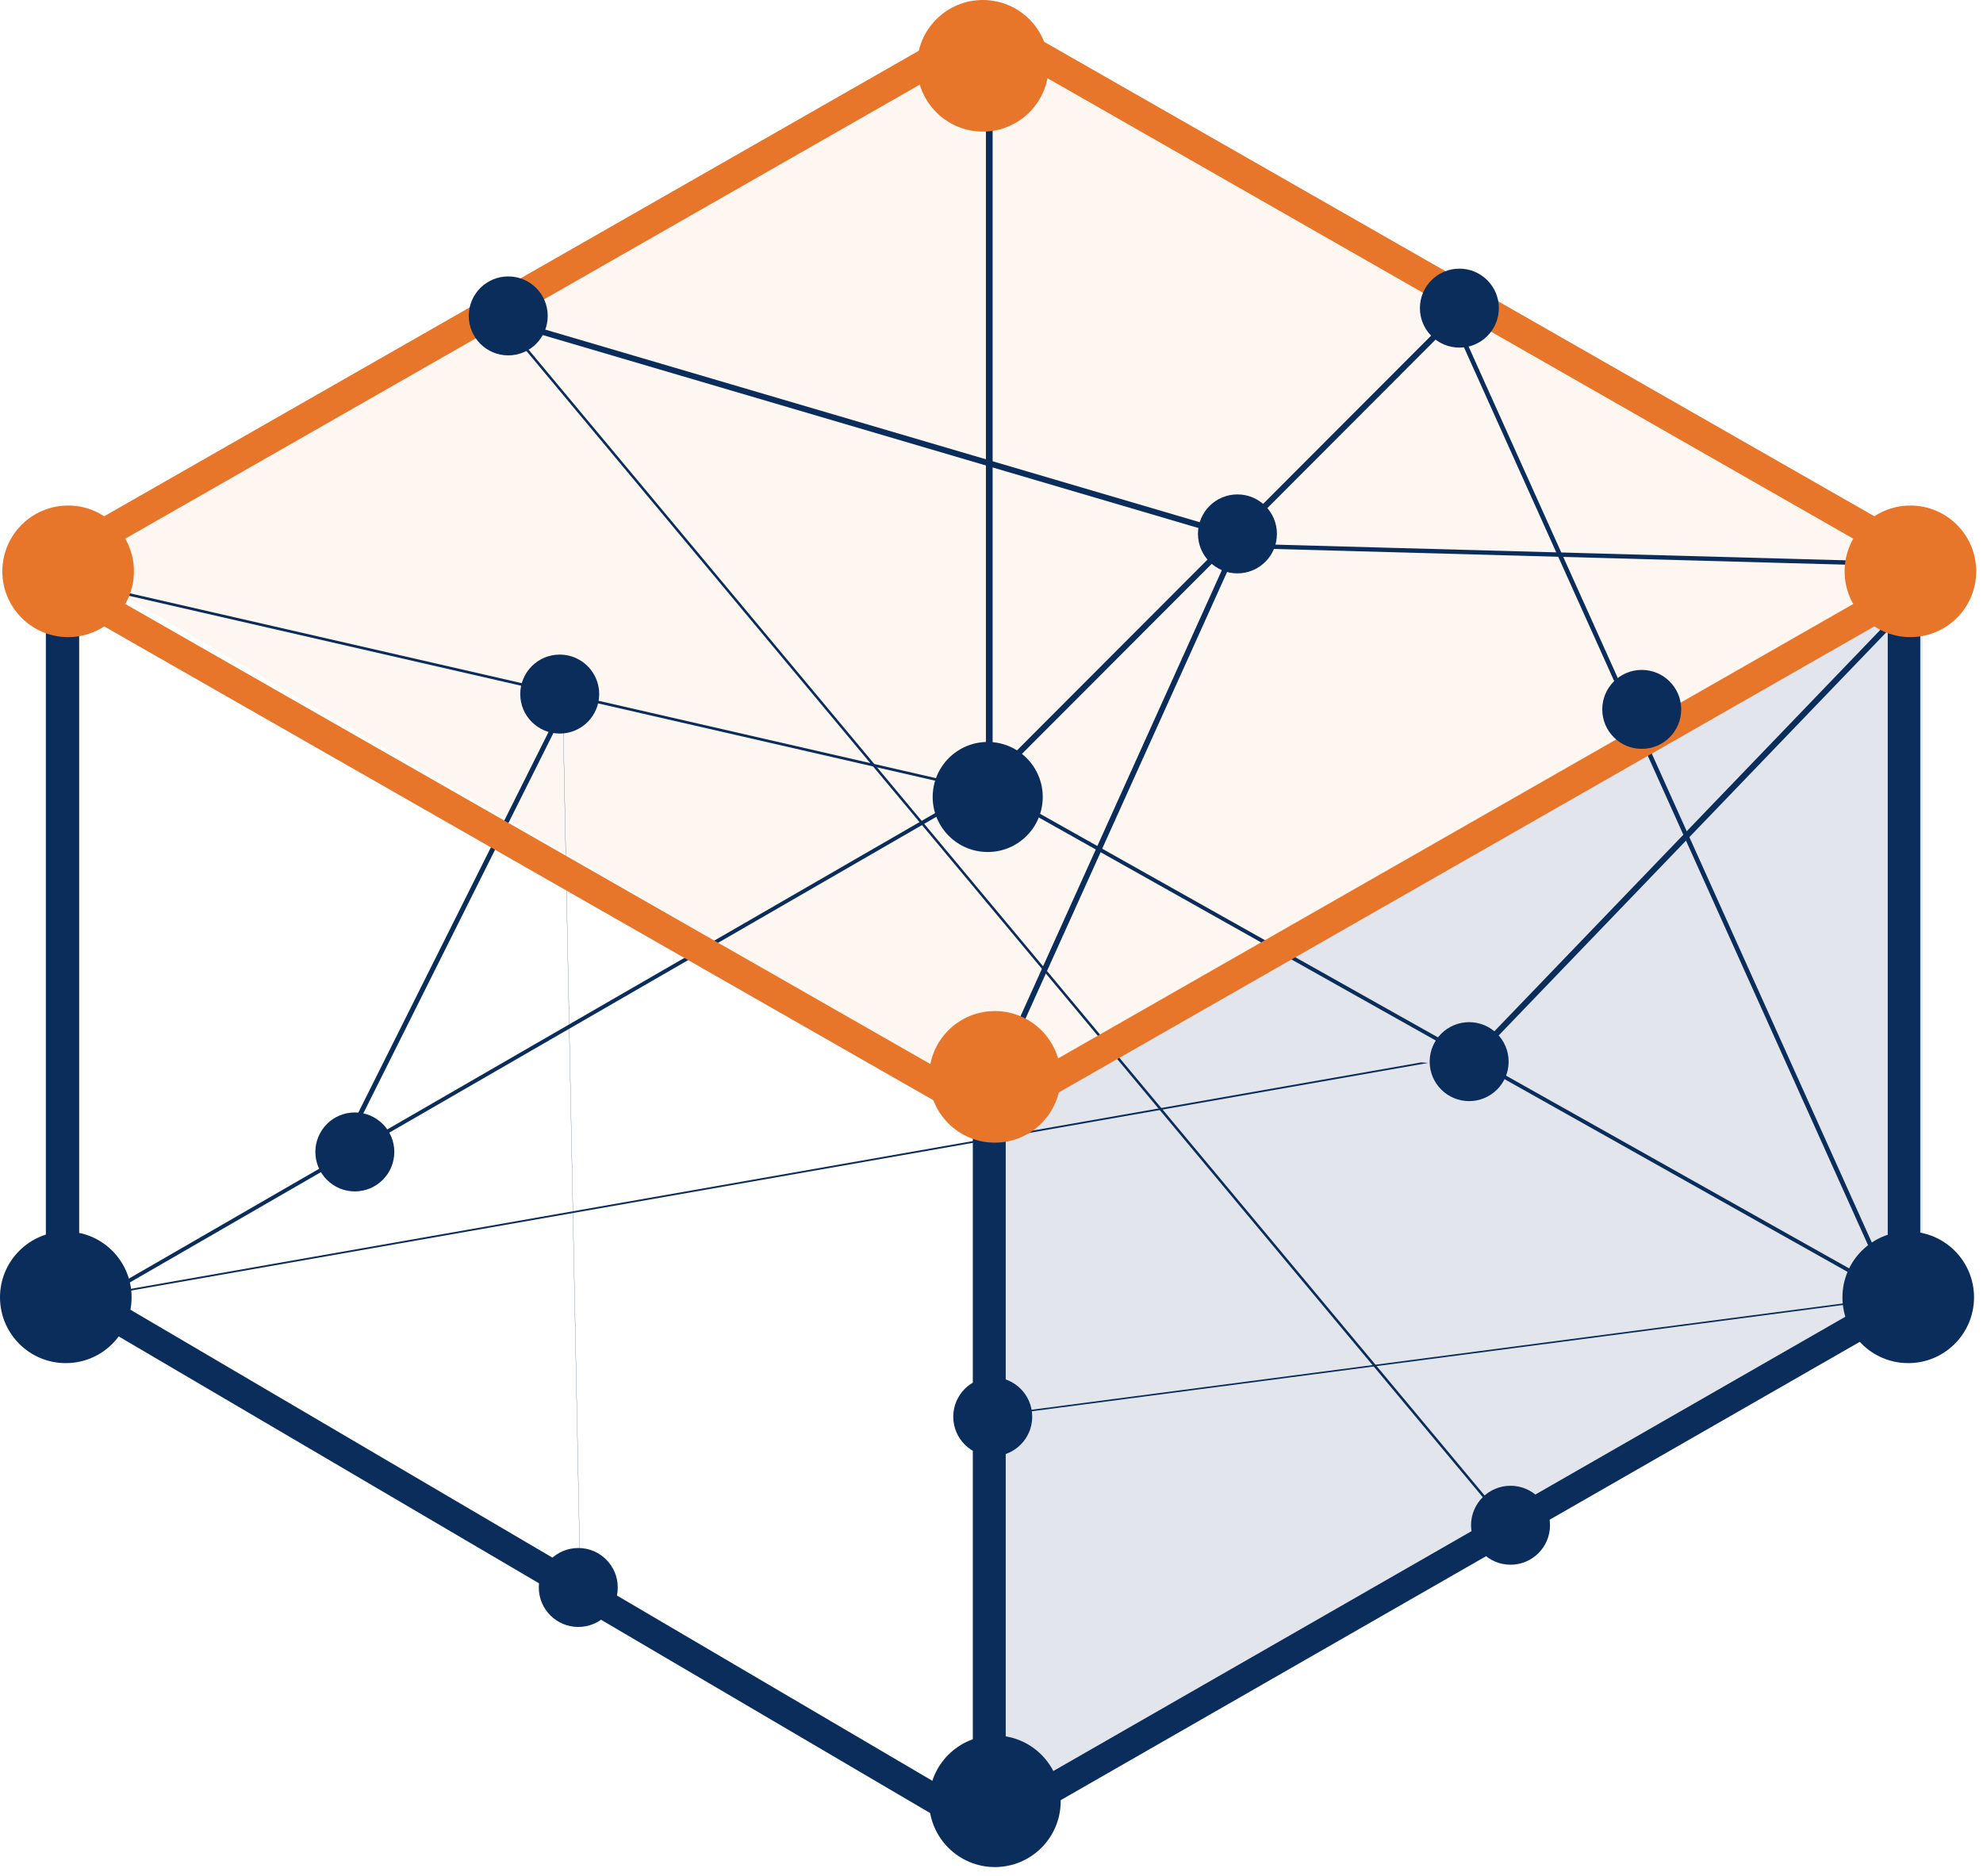
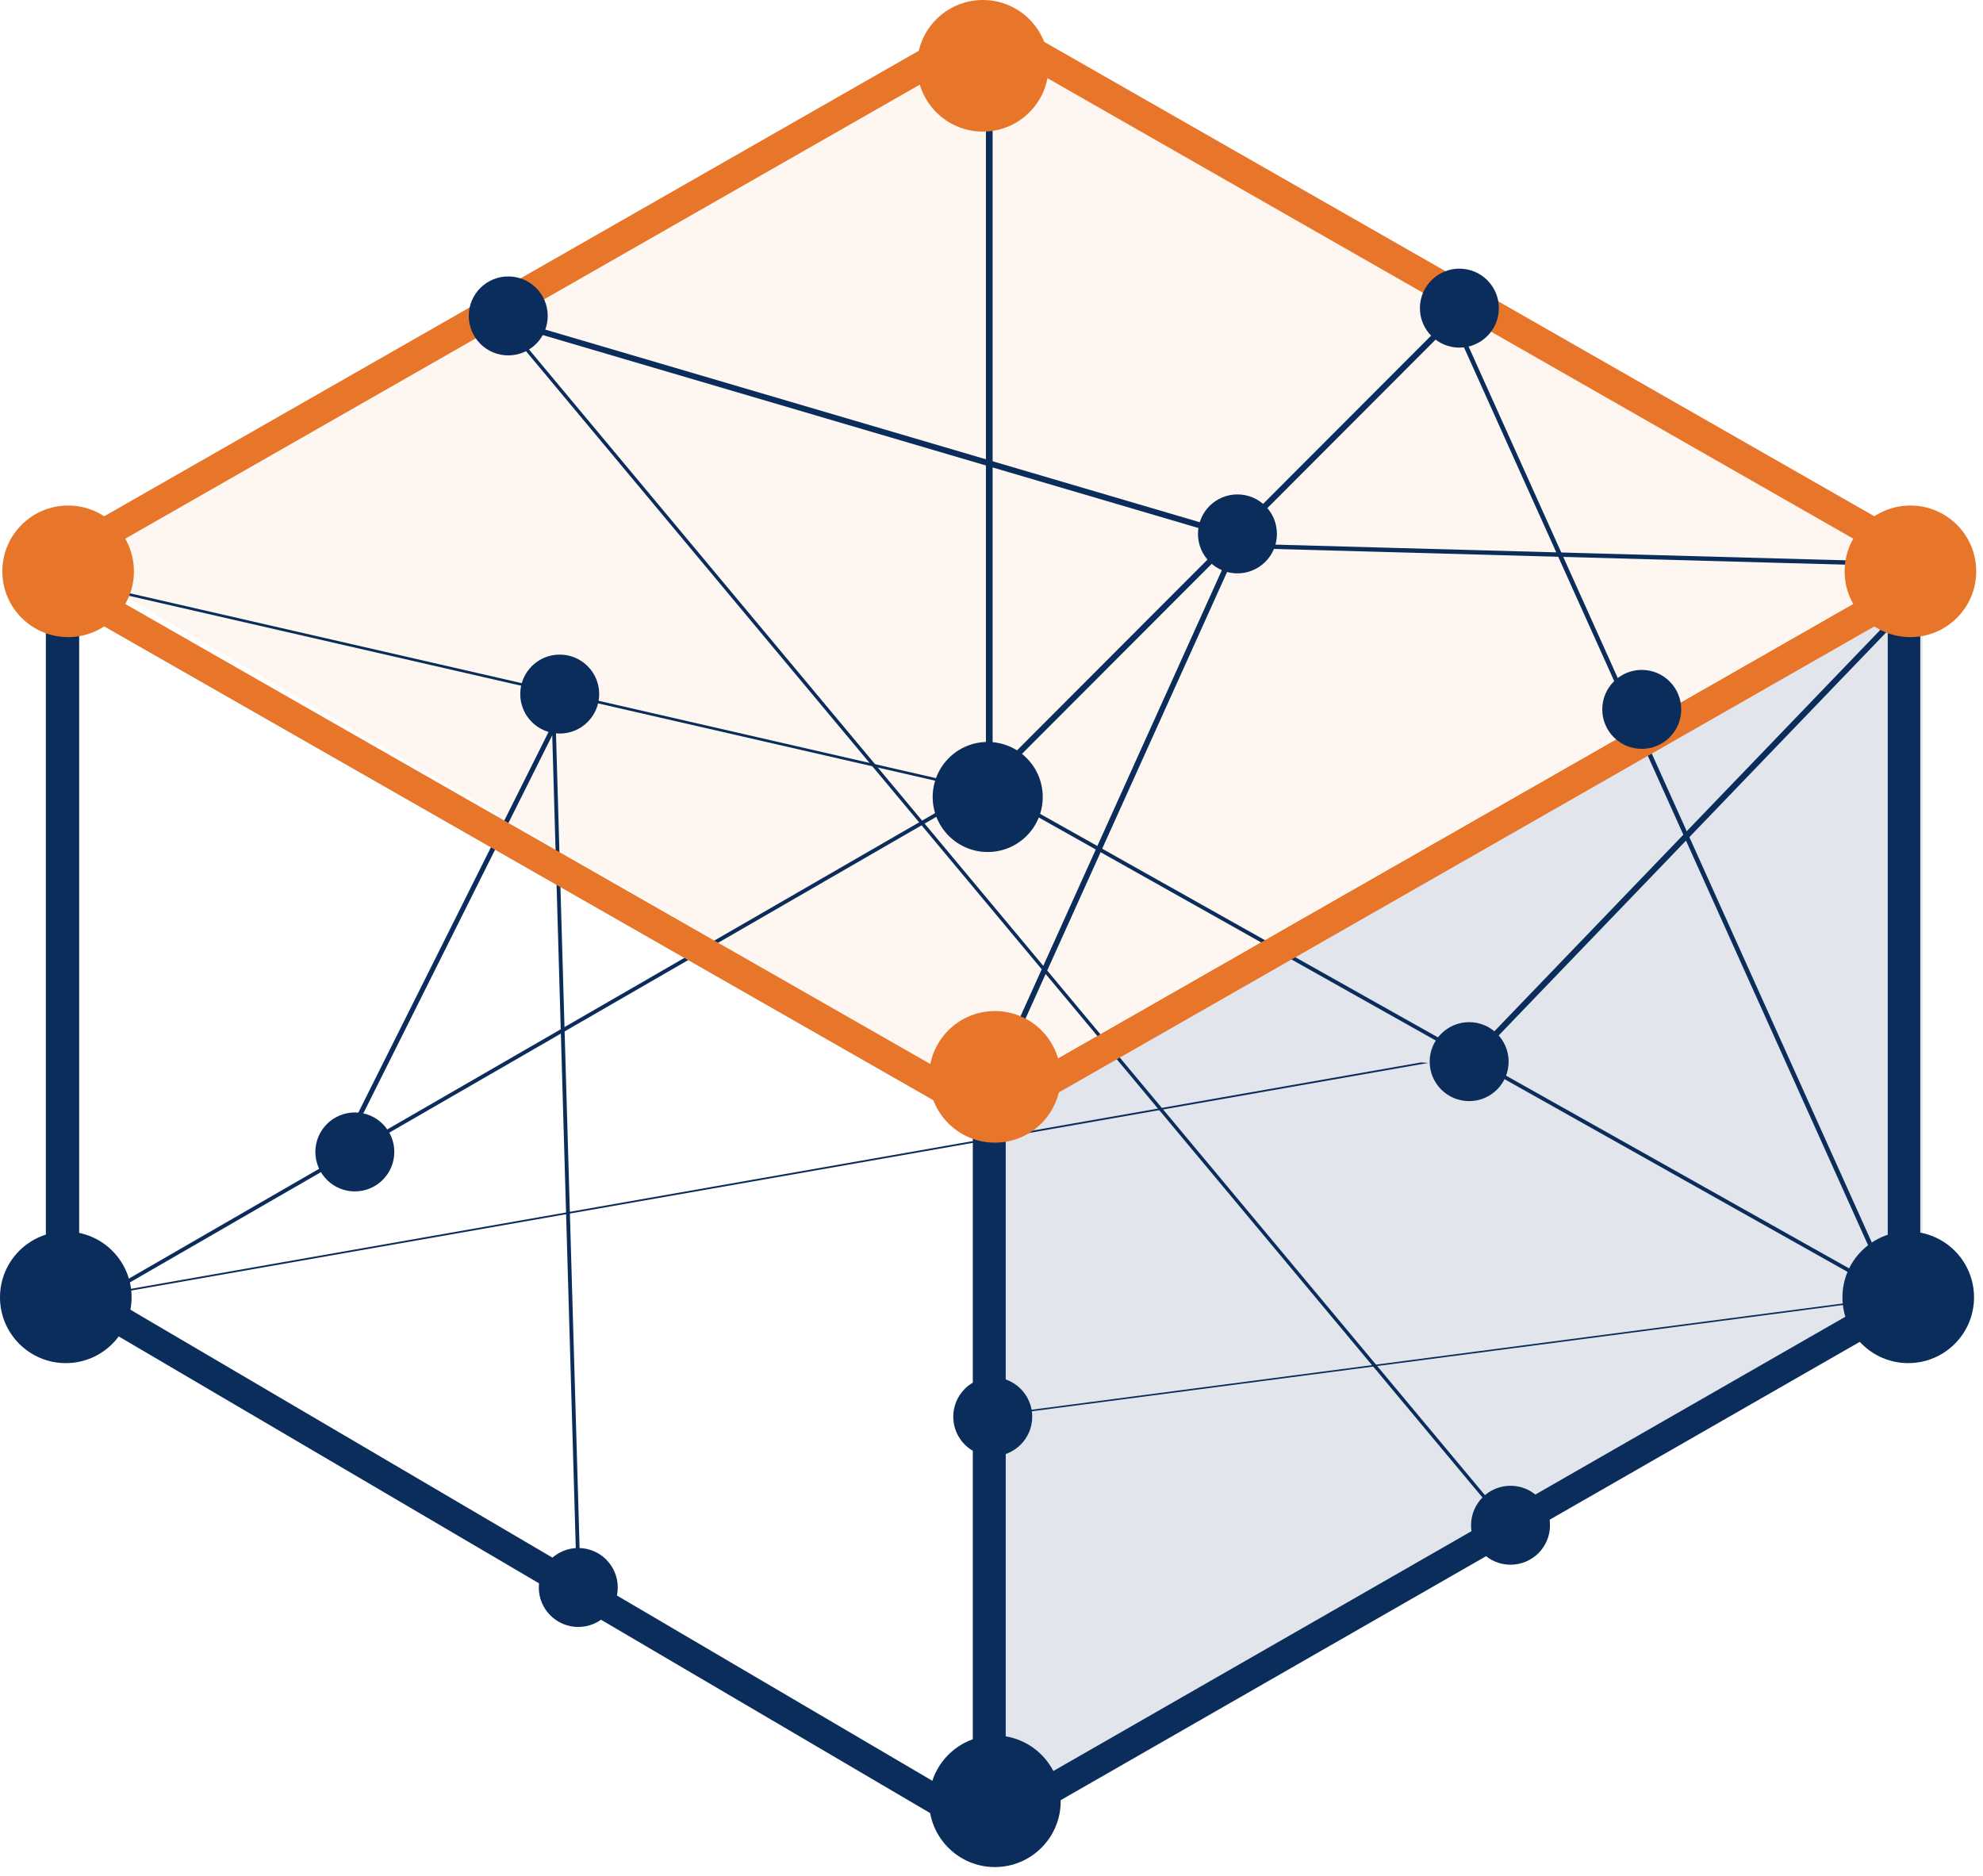
<svg xmlns="http://www.w3.org/2000/svg" width="100%" height="100%" viewBox="0 0 166 157" version="1.1" xml:space="preserve" style="fill-rule:evenodd;clip-rule:evenodd;">
-   <g transform="matrix(1,0,0,1,-343.3002,-857.259)">
-     <g transform="matrix(0.283033,0,0,0.283033,297.0808,833.4109)">
-       <g transform="matrix(3.892044,0,0,3.892044,109.1696,-220.9342)">
-         <g transform="matrix(1,0,0,1,-1.420321,0.997895)">
-           <path d="M20,120L90,80L160,120L160,175L90,215L20,175L20,120Z" style="fill:none;" />
-         </g>
-         <g transform="matrix(1,0,0,1.020157,-0.345281,-0.844852)">
-           <path d="M20,120L90,80L160,120L90,160L20,120Z" style="fill:rgb(232,118,42);fill-opacity:0.07;" />
-         </g>
-         <g transform="matrix(1,0,0,1,0,2.150079)">
-           <path d="M160,120L160,175L90,215L90,160L160,120Z" style="fill:rgb(10,45,92);fill-opacity:0.12;" />
-         </g>
+   <g transform="matrix(1,0,0,1,0.000047,0.000019)">
+     <g transform="matrix(1.101577,0,0,1.101577,-16.8854,-85.28051)">
+       <path d="M20,120L90,80L160,120L160,175L90,215L20,175L20,120Z" style="fill:none;" />
+     </g>
+     <g transform="matrix(1.101577,0,0,1.123781,-15.70116,-87.31044)">
+       <path d="M20,120L90,80L160,120L90,160L20,120Z" style="fill:rgb(232,118,42);fill-opacity:0.07;" />
+     </g>
+     <g transform="matrix(1.101577,0,0,1.101577,-15.32081,-84.01129)">
+       <path d="M160,120L160,175L90,215L90,160L160,120Z" style="fill:rgb(10,45,92);fill-opacity:0.12;" />
+     </g>
+     <g transform="matrix(1.049144,-0.266598,0.13364,0.546349,31.94342,5.697481)">
+       <path d="M55,100L106.487,128.034" style="fill:none;stroke:rgb(10,45,92);stroke-width:0.59px;" />
+     </g>
+     <g transform="matrix(1.463753,-0.071054,0.700669,1.287123,-31.21955,-87.49722)">
+       <path d="M20,120L55,155" style="fill:none;stroke:rgb(10,45,92);stroke-width:0.29px;" />
+     </g>
+     <g transform="matrix(0.670376,-1.286475,1.449308,0.062675,-179.0446,126.8702)">
+       <path d="M20,120L55,155" style="fill:none;stroke:rgb(10,45,92);stroke-width:0.29px;" />
+     </g>
+     <g transform="matrix(0.963122,-0.24474,0.255685,1.045295,-33.96719,-63.53516)">
+       <path d="M55,100L106.487,128.034" style="fill:none;stroke:rgb(10,45,92);stroke-width:0.47px;" />
+     </g>
+     <g transform="matrix(-0.558759,0.141987,0.319312,1.305417,101.8109,-91.67391)">
+       <path d="M55,100L106.487,128.034" style="fill:none;stroke:rgb(10,45,92);stroke-width:0.49px;" />
+     </g>
+     <g transform="matrix(1.788332,0.932425,0.607291,1.938692,-87.72937,-292.2077)">
+       <path d="M20,155L55,190" style="fill:none;stroke:rgb(10,45,92);stroke-width:0.26px;" />
+     </g>
+     <g transform="matrix(2.190108,0,0,0.502274,-192.6337,-9.451756)">
+       <path d="M90,115L125,150" style="fill:none;stroke:rgb(10,45,92);stroke-width:0.32px;" />
+     </g>
+     <g transform="matrix(-1.136638,0,0,1.138269,224.4938,-104.8511)">
+       <path d="M90,115L125,150" style="fill:none;stroke:rgb(10,45,92);stroke-width:0.44px;" />
+     </g>
+     <g transform="matrix(-1.051023,0,0,-2.335245,253.1748,377.2213)">
+       <path d="M90,115L125,150" style="fill:none;stroke:rgb(10,45,92);stroke-width:0.28px;" />
+     </g>
+     <g transform="matrix(2.254692,0,0,-0.295405,-120.6568,152.5794)">
+       <path d="M90,115L125,150" style="fill:none;stroke:rgb(10,45,92);stroke-width:0.31px;" />
+     </g>
+     <g transform="matrix(1.264454,0,0,-0.143715,-109.3248,125.6235)">
+       <path d="M90,115L180.777,255.16" style="fill:none;stroke:rgb(10,45,92);stroke-width:0.56px;" />
+     </g>
+     <g transform="matrix(1.101577,0,0,1.101577,181.4418,-26.14664)">
+       <g transform="matrix(0.489267,0,0,-0.979022,-182.9201,224.0901)">
+         <path d="M127.108,81.619L123.145,150" style="fill:none;stroke:rgb(10,45,92);stroke-width:0.59px;" />
      </g>
-       <g transform="matrix(3.70679,-0.941933,0.47217,1.930336,276.1615,104.3892)">
-         <path d="M55,100L106.487,128.034" style="fill:none;stroke:rgb(10,45,92);stroke-width:0.59px;" />
-       </g>
-       <g transform="matrix(3.892044,0,0,3.892044,804.3627,-8.12108)">
-         <g transform="matrix(1.32878,-0.064502,0.63606,1.168437,-193.0517,-55.69341)">
-           <path d="M20,120L55,155" style="fill:none;stroke:rgb(10,45,92);stroke-width:0.29px;" />
-         </g>
-         <g transform="matrix(0.60856,-1.167849,1.315667,0.056896,-327.2458,138.907)">
-           <path d="M20,120L55,155" style="fill:none;stroke:rgb(10,45,92);stroke-width:0.29px;" />
-         </g>
-         <g transform="matrix(0.874312,-0.222172,0.232108,0.948908,-195.546,-33.94091)">
-           <path d="M55,100L106.487,128.034" style="fill:none;stroke:rgb(10,45,92);stroke-width:0.47px;" />
-         </g>
-         <g transform="matrix(-0.507236,0.128894,0.289868,1.185044,-72.28811,-59.48497)">
-           <path d="M55,100L106.487,128.034" style="fill:none;stroke:rgb(10,45,92);stroke-width:0.49px;" />
-         </g>
-         <g transform="matrix(1.623429,0.846446,0.551292,1.759924,-244.3508,-241.5274)">
-           <path d="M20,155L55,190" style="fill:none;stroke:rgb(10,45,92);stroke-width:0.19px;" />
-         </g>
-         <g transform="matrix(1.988157,0,0,0.455959,-339.5818,15.15544)">
-           <path d="M90,115L125,150" style="fill:none;stroke:rgb(10,45,92);stroke-width:0.32px;" />
-         </g>
-         <g transform="matrix(-1.031828,0,0,1.033309,39.08216,-71.44708)">
-           <path d="M90,115L125,150" style="fill:none;stroke:rgb(10,45,92);stroke-width:0.44px;" />
-         </g>
-         <g transform="matrix(-0.954108,0,0,-2.119911,65.11843,366.1732)">
-           <path d="M90,115L125,150" style="fill:none;stroke:rgb(10,45,92);stroke-width:0.28px;" />
-         </g>
-         <g transform="matrix(2.046786,0,-0,-0.268166,-274.242,162.2457)">
-           <path d="M90,115L125,150" style="fill:none;stroke:rgb(10,45,92);stroke-width:0.31px;" />
-         </g>
-         <g transform="matrix(1.147858,0,-0,-0.130463,-263.9549,137.7753)">
-           <path d="M90,115L180.777,255.16" style="fill:none;stroke:rgb(10,45,92);stroke-width:0.56px;" />
-         </g>
-         <g transform="matrix(0.011844,0.000118,0.000386,1.316127,-109.3362,-44.03545)">
-           <path d="M-1068.441,91.847L-956.212,143.14" style="fill:none;stroke:rgb(10,45,92);stroke-width:0.49px;" />
-         </g>
-         <g transform="matrix(0.489267,-0,-0,-0.979022,-182.9201,224.0901)">
-           <path d="M90,115L125,150" style="fill:none;stroke:rgb(10,45,92);stroke-width:0.59px;" />
-         </g>
-         <g transform="matrix(0.994584,-0,-0,-1.034401,-143.494,224.3311)">
-           <path d="M90,115L125,150" style="fill:none;stroke:rgb(10,45,92);stroke-width:0.45px;" />
-         </g>
-         <g transform="matrix(1,0,0,0.780205,-179.5337,-34.10032)">
-           <path d="M90,80L90,151.158" style="fill:none;stroke:rgb(10,45,92);stroke-width:0.51px;" />
-         </g>
-       </g>
-       <g transform="matrix(3.892044,0,0,3.892044,105.6098,-213.8146)">
-         <path d="M18.872,118.026L88.872,78.026C89.571,77.627 90.429,77.627 91.128,78.026L161.128,118.026C161.836,118.431 162.273,119.184 162.273,120C162.273,120.816 161.836,121.569 161.128,121.974L91.128,161.974C90.429,162.373 89.571,162.373 88.872,161.974L18.872,121.974C18.164,121.569 17.727,120.816 17.727,120C17.727,119.184 18.164,118.431 18.872,118.026ZM20,120L90,160L160,120L90,80L20,120Z" style="fill:rgb(232,118,42);" />
-         <g transform="matrix(1,0,0,0.780205,0,95.69242)">
-           <path d="M90,80L90,151.158" style="fill:none;stroke:rgb(10,45,92);stroke-width:2.5px;" />
-         </g>
-         <g transform="matrix(0.497525,0.86745,-0.922249,0.528955,187.9436,55.2954)">
-           <path d="M90,80L90,151.158" style="fill:none;stroke:rgb(10,45,92);stroke-width:2.2px;stroke-miterlimit:2;" />
-         </g>
-         <g transform="matrix(-0.506482,0.862251,-0.916721,-0.538477,205.4092,179.1363)">
-           <path d="M90,80L90,151.158" style="fill:none;stroke:rgb(10,45,92);stroke-width:2.2px;stroke-miterlimit:2;" />
-         </g>
-         <g transform="matrix(1,0,0,0.780205,-70.42683,56.36316)">
-           <path d="M90,80L90,151.158" style="fill:none;stroke:rgb(10,45,92);stroke-width:2.53px;stroke-miterlimit:2;" />
-         </g>
-         <g transform="matrix(1,0,0,0.780205,69.5122,58.19242)">
-           <path d="M90,80L90,151.158" style="fill:none;stroke:rgb(10,45,92);stroke-width:2.47px;" />
-         </g>
-       </g>
-       <g transform="matrix(3.892044,0,0,3.892044,105.6098,-213.8146)">
-         <circle cx="20" cy="120" r="5" style="fill:rgb(232,118,42);" />
-         <g transform="matrix(1,0,0,1,69.5122,-38.41463)">
-           <circle cx="20" cy="120" r="5" style="fill:rgb(232,118,42);" />
-         </g>
-         <circle cx="160" cy="120" r="5" style="fill:rgb(232,118,42);" />
-         <g transform="matrix(1,0,0,1,70.42683,38.41463)">
-           <circle cx="20" cy="120" r="5" style="fill:rgb(232,118,42);" />
-         </g>
-         <g transform="matrix(1,0,0,1,-0.17734,55.16817)">
-           <circle cx="20" cy="120" r="5" style="fill:rgb(10,45,92);" />
-         </g>
-         <g transform="matrix(1,0,0,1,70.42683,93.46195)">
-           <circle cx="20" cy="120" r="5" style="fill:rgb(10,45,92);" />
-         </g>
-         <g transform="matrix(1,0,0,1,139.8343,55.16817)">
-           <circle cx="20" cy="120" r="5" style="fill:rgb(10,45,92);" />
-         </g>
-       </g>
-       <g transform="matrix(3.892044,0,0,3.892044,755.9643,-300.0244)">
-         <g transform="matrix(1,0,0,1,-168.6529,-25.25907)">
-           <circle cx="55" cy="148" r="3" style="fill:rgb(10,45,92);" />
-         </g>
-         <g transform="matrix(1,0,0,1,-130.6316,59.40857)">
-           <circle cx="90" cy="120" r="3" style="fill:rgb(10,45,92);" />
-         </g>
-         <g transform="matrix(1,0,0,1,-180.3109,11.26943)">
-           <circle cx="55" cy="175" r="3" style="fill:rgb(10,45,92);" />
-         </g>
-         <g transform="matrix(1,0,0,1,-131.8353,31.39138)">
-           <circle cx="55" cy="175" r="3" style="fill:rgb(10,45,92);" />
-         </g>
-         <g transform="matrix(1,0,0,1,-96.37306,-52.84974)">
-           <circle cx="55" cy="175" r="3" style="fill:rgb(10,45,92);" />
-         </g>
-         <g transform="matrix(0.836336,0,0,0.836336,-93.94388,58.93709)">
-           <circle cx="20" cy="120" r="5" style="fill:rgb(10,45,92);" />
-         </g>
-         <g transform="matrix(1,0,0,1,-92.48705,39.63731)">
-           <circle cx="55" cy="175" r="3" style="fill:rgb(10,45,92);" />
-         </g>
-         <g transform="matrix(1,0,0,1,-82.51611,-22.35878)">
-           <circle cx="55" cy="175" r="3" style="fill:rgb(10,45,92);" />
-         </g>
-         <g transform="matrix(1,0,0,1,-163.3309,44.36686)">
-           <circle cx="55" cy="175" r="3" style="fill:rgb(10,45,92);" />
-         </g>
-         <g transform="matrix(1,0,0,1,-199.7409,16.47763)">
-           <circle cx="90" cy="135" r="3" style="fill:rgb(10,45,92);" />
-         </g>
-         <g transform="matrix(1,0,0,1,-148.2394,4.305341)">
-           <circle cx="90" cy="135" r="3" style="fill:rgb(10,45,92);" />
-         </g>
-       </g>
+     </g>
+     <g transform="matrix(0.538965,0,0,-1.078468,-20.05872,220.7058)">
+       <path d="M90,115L125,150" style="fill:none;stroke:rgb(10,45,92);stroke-width:0.59px;" />
+     </g>
+     <g transform="matrix(1.095611,0,0,-1.139472,23.37214,220.9713)">
+       <path d="M90,115L125,150" style="fill:none;stroke:rgb(10,45,92);stroke-width:0.45px;" />
+     </g>
+     <g transform="matrix(1.101577,0,0,0.859456,-16.32836,-63.71077)">
+       <path d="M90,80L90,151.158" style="fill:none;stroke:rgb(10,45,92);stroke-width:0.51px;" />
+     </g>
+     <g transform="matrix(1.101577,0,0,1.101577,-16.32835,-84.36469)">
+       <path d="M18.872,118.026L88.872,78.026C89.571,77.627 90.429,77.627 91.128,78.026L161.128,118.026C161.836,118.431 162.273,119.184 162.273,120C162.273,120.816 161.836,121.569 161.128,121.974L91.128,161.974C90.429,162.373 89.571,162.373 88.872,161.974L18.872,121.974C18.164,121.569 17.727,120.816 17.727,120C17.727,119.184 18.164,118.431 18.872,118.026ZM20,120L90,160L160,120L90,80L20,120Z" style="fill:rgb(232,118,42);" />
+     </g>
+     <g transform="matrix(1.101577,0,0,0.859456,-16.32835,21.04787)">
+       <path d="M90,80L90,151.158" style="fill:none;stroke:rgb(10,45,92);stroke-width:2.5px;" />
+     </g>
+     <g transform="matrix(0.548062,0.955563,-1.015928,0.582685,190.7059,-23.45255)">
+       <path d="M90,80L90,151.158" style="fill:none;stroke:rgb(10,45,92);stroke-width:2.2px;stroke-miterlimit:2;" />
+     </g>
+     <g transform="matrix(-0.557929,0.949836,-1.009839,-0.593174,209.9457,112.9677)">
+       <path d="M90,80L90,151.158" style="fill:none;stroke:rgb(10,45,92);stroke-width:2.2px;stroke-miterlimit:2;" />
+     </g>
+     <g transform="matrix(1.101577,0,0,0.859456,-93.90891,-22.27634)">
+       <path d="M90,80L90,151.158" style="fill:none;stroke:rgb(10,45,92);stroke-width:2.53px;stroke-miterlimit:2;" />
+     </g>
+     <g transform="matrix(1.101577,0,0,0.859456,60.24468,-20.26126)">
+       <path d="M90,80L90,151.158" style="fill:none;stroke:rgb(10,45,92);stroke-width:2.47px;" />
+     </g>
+     <g transform="matrix(1.101577,0,0,1.101577,-16.32835,-84.36469)">
+       <circle cx="20" cy="120" r="5" style="fill:rgb(232,118,42);" />
+     </g>
+     <g transform="matrix(1.101577,0,0,1.101577,60.24468,-126.6814)">
+       <circle cx="20" cy="120" r="5" style="fill:rgb(232,118,42);" />
+     </g>
+     <g transform="matrix(1.101577,0,0,1.101577,-16.32835,-84.36469)">
+       <circle cx="160" cy="120" r="5" style="fill:rgb(232,118,42);" />
+     </g>
+     <g transform="matrix(1.101577,0,0,1.101577,61.25222,-42.04802)">
+       <circle cx="20" cy="120" r="5" style="fill:rgb(232,118,42);" />
+     </g>
+     <g transform="matrix(1.101577,0,0,1.101577,-16.5237,-23.59271)">
+       <circle cx="20" cy="120" r="5" style="fill:rgb(10,45,92);" />
+     </g>
+     <g transform="matrix(1.101577,0,0,1.101577,61.25222,18.59084)">
+       <circle cx="20" cy="120" r="5" style="fill:rgb(10,45,92);" />
+     </g>
+     <g transform="matrix(1.101577,0,0,1.101577,137.7099,-23.59271)">
+       <circle cx="20" cy="120" r="5" style="fill:rgb(10,45,92);" />
+     </g>
+     <g transform="matrix(1.101577,0,0,1.101577,-18.04065,-136.5897)">
+       <circle cx="55" cy="148" r="3" style="fill:rgb(10,45,92);" />
+     </g>
+     <g transform="matrix(1.101577,0,0,1.101577,23.84273,-43.3218)">
+       <circle cx="90" cy="120" r="3" style="fill:rgb(10,45,92);" />
+     </g>
+     <g transform="matrix(1.101577,0,0,1.101577,-30.88287,-96.35076)">
+       <circle cx="55" cy="175" r="3" style="fill:rgb(10,45,92);" />
+     </g>
+     <g transform="matrix(1.101577,0,0,1.101577,22.51674,-74.18488)">
+       <circle cx="55" cy="175" r="3" style="fill:rgb(10,45,92);" />
+     </g>
+     <g transform="matrix(1.101577,0,0,1.101577,61.5811,-166.983)">
+       <circle cx="55" cy="175" r="3" style="fill:rgb(10,45,92);" />
+     </g>
+     <g transform="matrix(0.921288,0,0,0.921288,64.25702,-43.84117)">
+       <circle cx="20" cy="120" r="5" style="fill:rgb(10,45,92);" />
+     </g>
+     <g transform="matrix(1.101577,0,0,1.101577,65.86183,-65.10136)">
+       <circle cx="55" cy="175" r="3" style="fill:rgb(10,45,92);" />
+     </g>
+     <g transform="matrix(1.101577,0,0,1.101577,76.84559,-133.3948)">
+       <circle cx="55" cy="175" r="3" style="fill:rgb(10,45,92);" />
+     </g>
+     <g transform="matrix(1.101577,0,0,1.101577,-12.17813,-59.89139)">
+       <circle cx="55" cy="175" r="3" style="fill:rgb(10,45,92);" />
+     </g>
+     <g transform="matrix(1.101577,0,0,1.101577,-52.28657,-90.61352)">
+       <circle cx="90" cy="135" r="3" style="fill:rgb(10,45,92);" />
+     </g>
+     <g transform="matrix(1.101577,0,0,1.101577,4.44636,-104.0222)">
+       <circle cx="90" cy="135" r="3" style="fill:rgb(10,45,92);" />
    </g>
  </g>
</svg>
